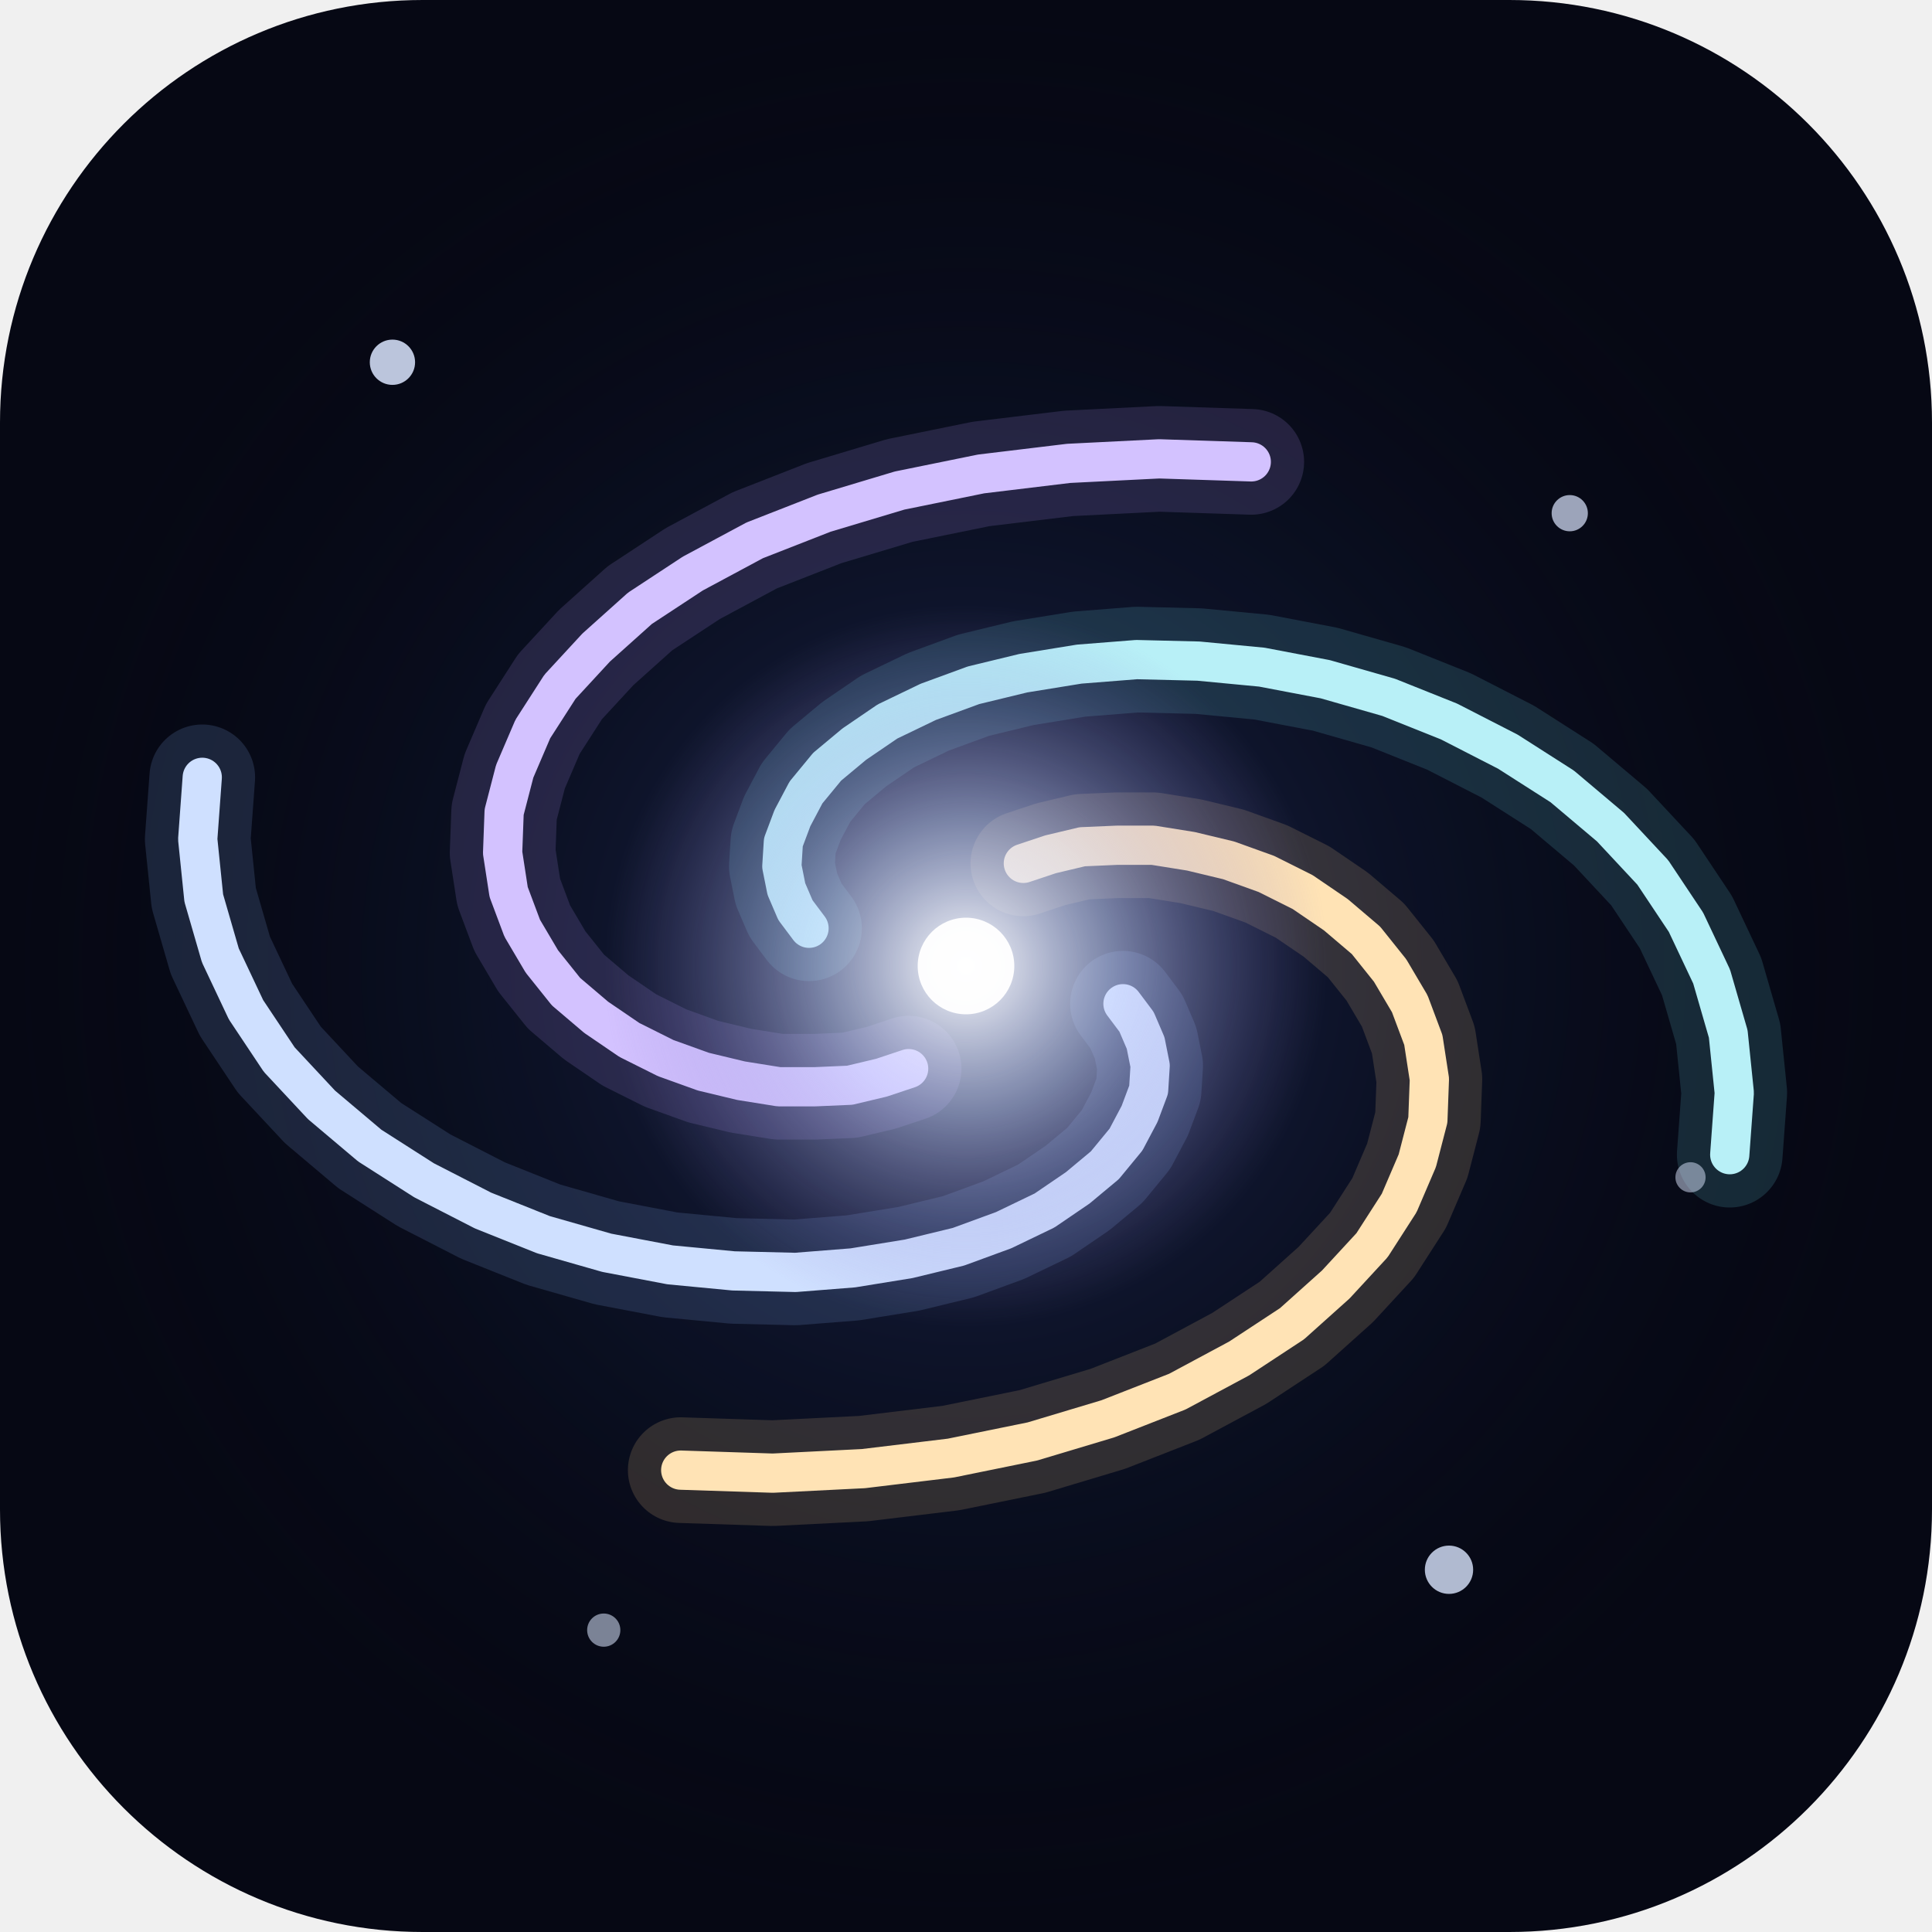
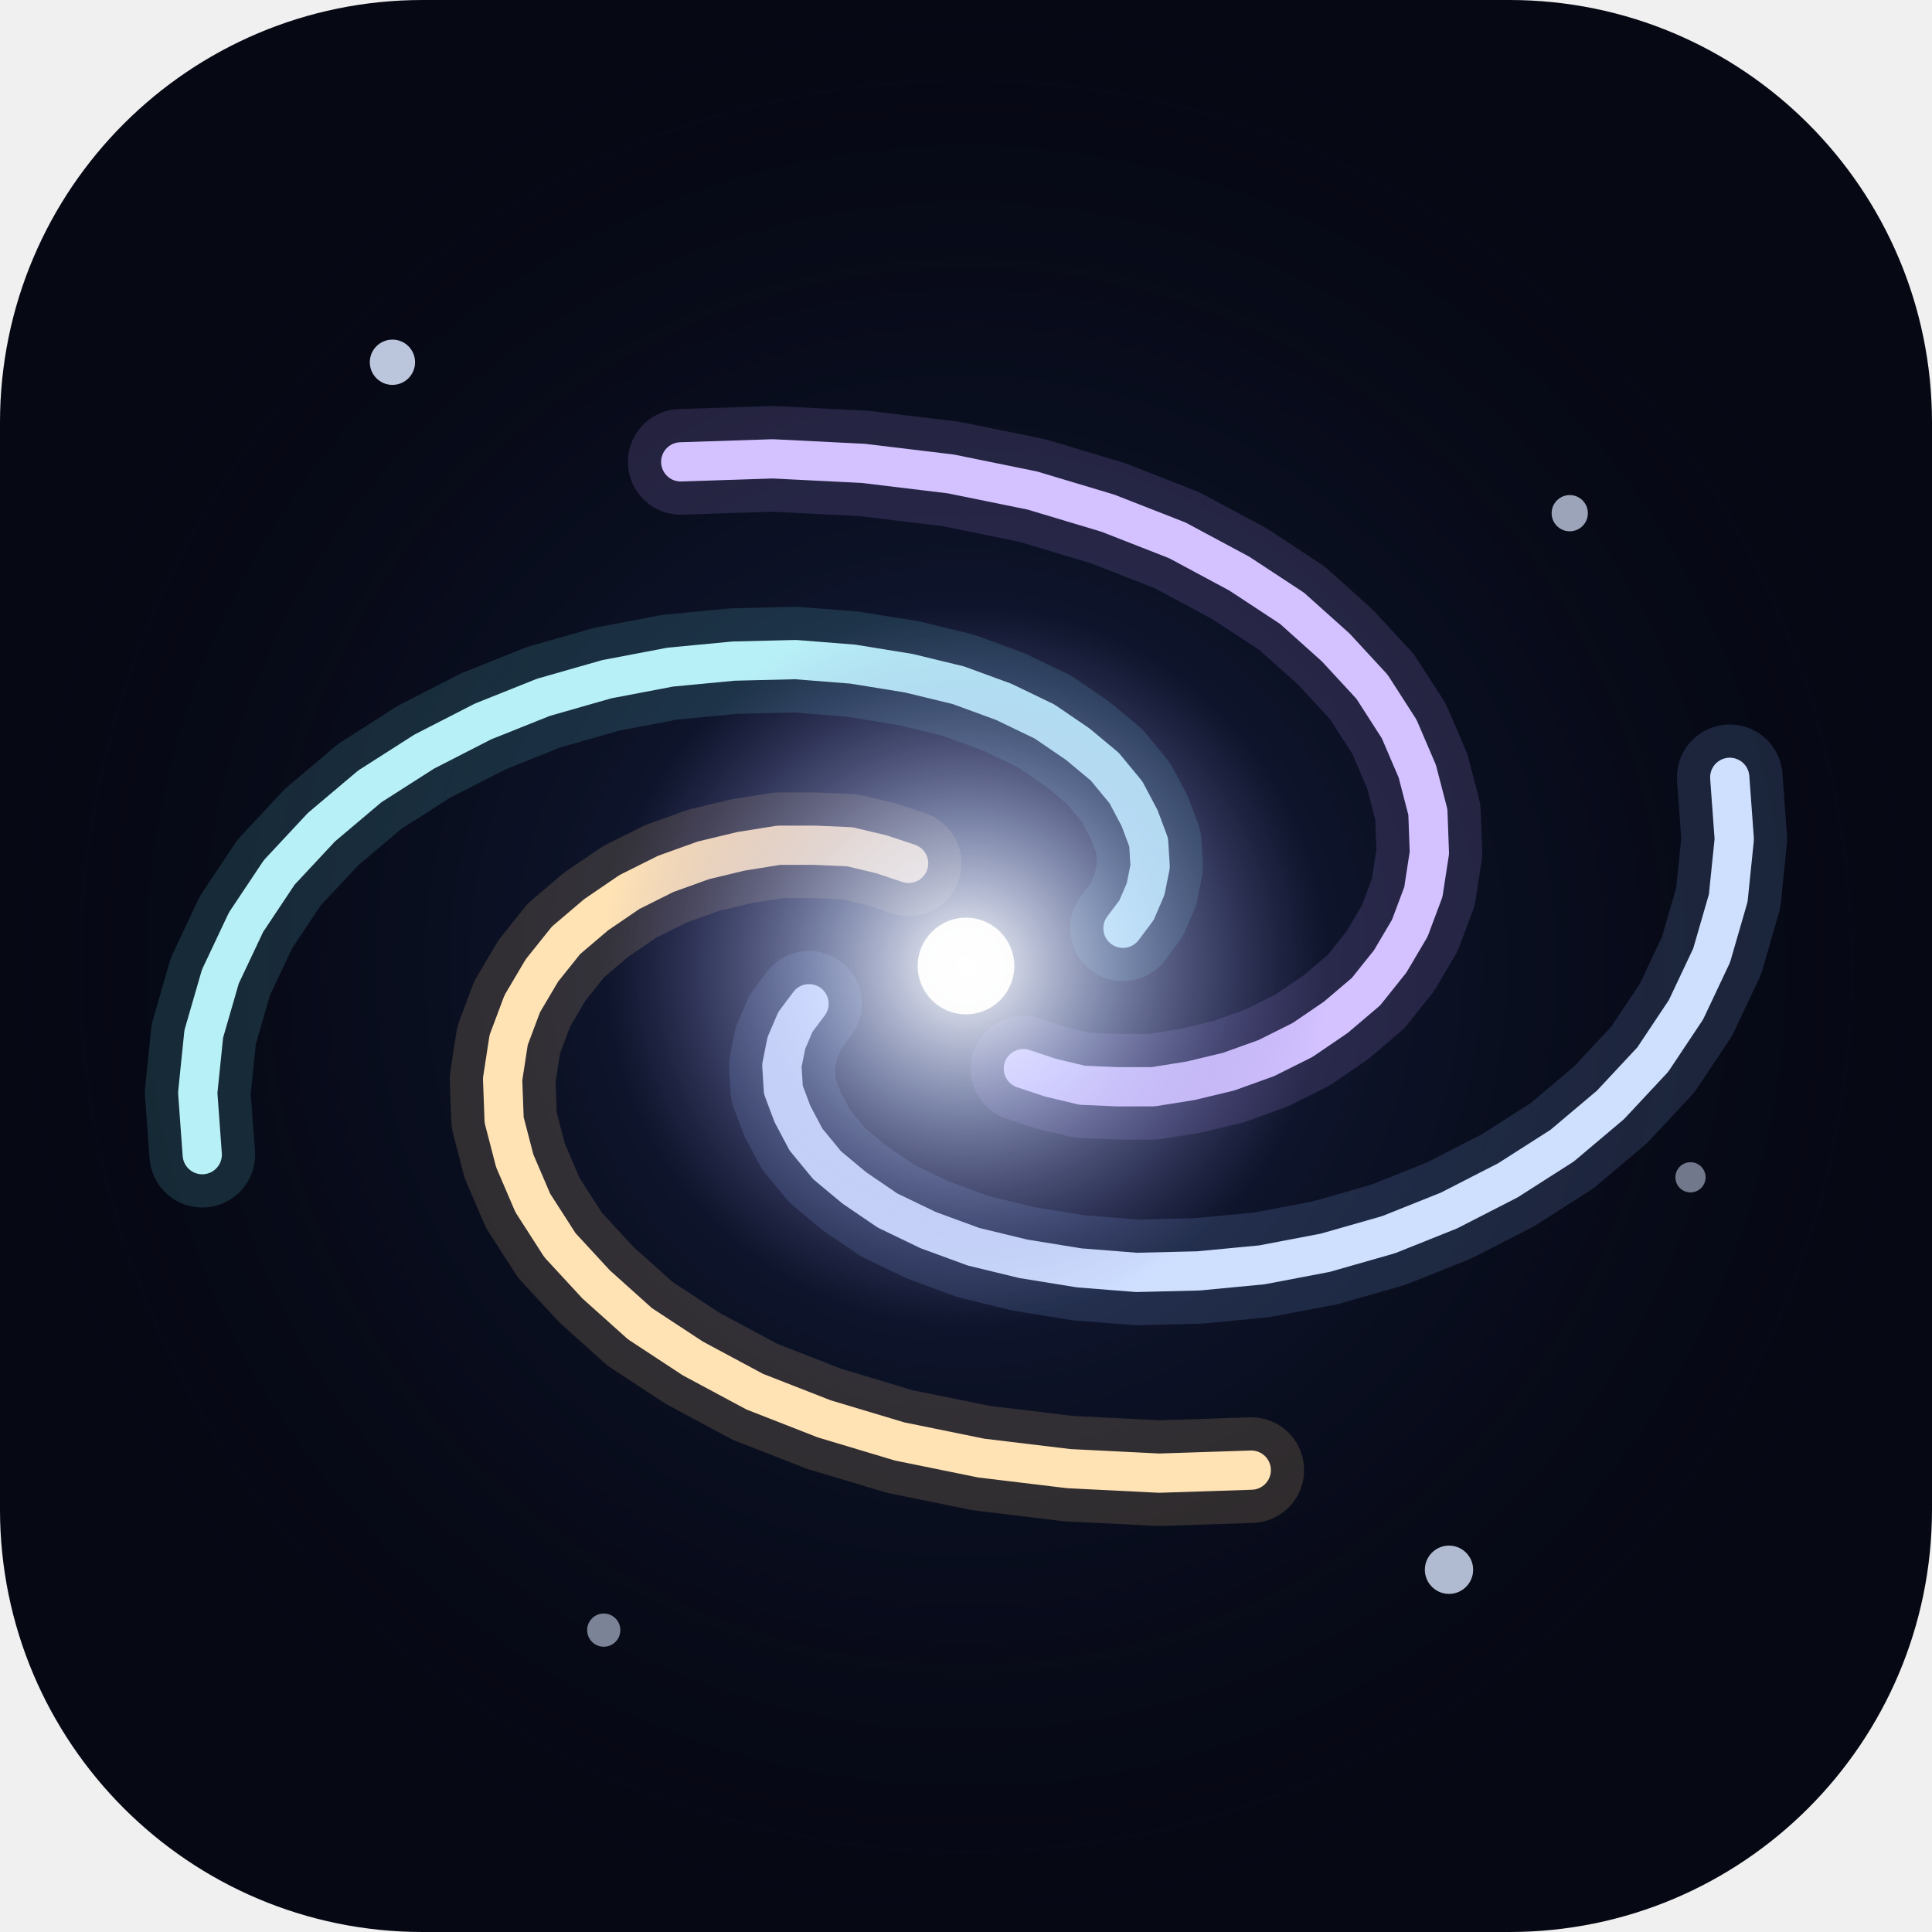
<svg xmlns="http://www.w3.org/2000/svg" viewBox="0 0 128 128" width="128" height="128" role="img" aria-label="SemanticNebula">
  <defs>
    <radialGradient id="disc" cx="50%" cy="50%" r="50%">
      <stop offset="0" stop-color="#2a3f7a" stop-opacity="0.55" />
      <stop offset="0.62" stop-color="#111a35" stop-opacity="0.25" />
      <stop offset="1" stop-color="#060814" stop-opacity="0" />
    </radialGradient>
    <radialGradient id="core" cx="50%" cy="50%" r="50%">
      <stop offset="0" stop-color="#ffffff" stop-opacity="0.98" />
      <stop offset="0.4" stop-color="#cfd9ff" stop-opacity="0.55" />
      <stop offset="1" stop-color="#7b6cc4" stop-opacity="0" />
    </radialGradient>
    <linearGradient id="armA" x1="0" y1="0" x2="1" y2="1">
      <stop offset="0" stop-color="#cfd9ff" stop-opacity="0.15" />
      <stop offset="1" stop-color="#8fb6ff" stop-opacity="0.9" />
    </linearGradient>
  </defs>
  <rect width="128" height="128" rx="28" fill="#060814" />
  <rect width="128" height="128" rx="28" fill="url(#disc)" />
-   <g fill="none" stroke-linecap="round" stroke-linejoin="round">
-     <g stroke-width="7" opacity="0.16">
-       <path stroke="#8fb6ff" d="M74.4 66.5L75.3 67.7L75.9 69.1L76.2 70.6L76.1 72.2L75.5 73.8L74.6 75.5L73.2 77.2L71.4 78.7L69.2 80.2L66.5 81.5L63.5 82.6L60.2 83.4L56.5 84.0L52.7 84.3L48.6 84.2L44.4 83.8L40.2 83.0L36.0 81.8L32.0 80.2L28.1 78.2L24.5 75.9L21.3 73.2L18.5 70.2L16.3 66.9L14.6 63.3L13.5 59.5L13.1 55.6L13.4 51.5" />
-       <path stroke="#b79cff" d="M60.2 70.8L58.4 71.4L56.3 71.9L54.0 72.0L51.6 72.0L49.1 71.6L46.6 71.0L44.1 70.1L41.7 68.9L39.5 67.4L37.5 65.7L35.9 63.7L34.6 61.5L33.7 59.1L33.3 56.5L33.4 53.8L34.1 51.1L35.3 48.3L37.1 45.5L39.5 42.9L42.4 40.3L45.9 38.0L50.0 35.8L54.6 34.0L59.6 32.5L65.0 31.4L70.8 30.7L76.8 30.4L82.9 30.6" />
-       <path stroke="#6fd7e8" d="M53.6 61.5L52.7 60.3L52.1 58.9L51.8 57.4L51.9 55.8L52.5 54.2L53.4 52.5L54.8 50.8L56.6 49.3L58.8 47.8L61.5 46.5L64.5 45.4L67.8 44.6L71.5 44.0L75.3 43.7L79.4 43.8L83.6 44.2L87.8 45.0L92.0 46.2L96.0 47.8L99.9 49.8L103.5 52.1L106.7 54.8L109.5 57.8L111.7 61.1L113.4 64.7L114.5 68.5L114.9 72.4L114.6 76.5" />
-       <path stroke="#ffd08a" d="M67.8 57.2L69.6 56.6L71.7 56.1L74.0 56.0L76.4 56.0L78.9 56.4L81.4 57.0L83.9 57.9L86.3 59.1L88.5 60.6L90.5 62.3L92.1 64.3L93.4 66.5L94.3 68.9L94.7 71.5L94.6 74.2L93.9 76.9L92.7 79.7L90.9 82.5L88.5 85.1L85.6 87.7L82.1 90.0L78.0 92.2L73.4 94.0L68.4 95.5L63.0 96.6L57.2 97.3L51.2 97.6L45.1 97.4" />
-     </g>
-     <g stroke-width="2.6">
-       <path stroke="#cfe0ff" d="M74.4 66.5L75.3 67.7L75.9 69.1L76.2 70.6L76.1 72.2L75.5 73.8L74.6 75.5L73.2 77.2L71.4 78.7L69.2 80.2L66.5 81.5L63.5 82.6L60.2 83.4L56.5 84.0L52.7 84.3L48.6 84.2L44.4 83.8L40.2 83.0L36.0 81.8L32.0 80.2L28.1 78.2L24.5 75.9L21.3 73.2L18.5 70.2L16.3 66.9L14.6 63.3L13.5 59.5L13.1 55.6L13.4 51.5" />
-       <path stroke="#d3c2ff" d="M60.2 70.8L58.4 71.4L56.3 71.9L54.0 72.0L51.6 72.0L49.1 71.6L46.6 71.0L44.1 70.1L41.7 68.9L39.5 67.4L37.5 65.7L35.9 63.7L34.6 61.5L33.7 59.1L33.3 56.5L33.4 53.8L34.1 51.1L35.3 48.3L37.1 45.5L39.5 42.9L42.4 40.3L45.9 38.0L50.0 35.8L54.6 34.0L59.6 32.5L65.0 31.4L70.8 30.7L76.8 30.4L82.9 30.6" />
-       <path stroke="#b8f0f7" d="M53.6 61.5L52.7 60.3L52.1 58.9L51.8 57.4L51.9 55.8L52.5 54.2L53.4 52.5L54.8 50.8L56.6 49.3L58.8 47.8L61.5 46.5L64.5 45.4L67.8 44.6L71.5 44.0L75.3 43.7L79.4 43.8L83.6 44.2L87.8 45.0L92.0 46.2L96.0 47.8L99.9 49.8L103.5 52.1L106.7 54.8L109.5 57.8L111.7 61.1L113.4 64.7L114.5 68.5L114.9 72.4L114.6 76.5" />
-       <path stroke="#ffe3b5" d="M67.8 57.2L69.6 56.6L71.7 56.1L74.0 56.0L76.4 56.0L78.9 56.4L81.4 57.0L83.9 57.9L86.3 59.1L88.5 60.6L90.5 62.3L92.1 64.3L93.4 66.5L94.3 68.9L94.7 71.5L94.6 74.2L93.9 76.9L92.7 79.7L90.9 82.5L88.5 85.1L85.6 87.7L82.1 90.0L78.0 92.2L73.4 94.0L68.4 95.5L63.0 96.6L57.2 97.3L51.2 97.6L45.1 97.4" />
+   <g transform="translate(128,0) scale(-1,1)">
+     <g fill="none" stroke-linecap="round" stroke-linejoin="round">
+       <g stroke-width="7" opacity="0.16">
+         <path stroke="#8fb6ff" d="M74.4 66.5L75.3 67.7L75.9 69.1L76.2 70.6L76.1 72.2L75.5 73.8L74.6 75.5L73.2 77.2L71.4 78.7L69.2 80.2L66.5 81.5L63.5 82.6L60.2 83.4L56.5 84.0L52.7 84.3L48.6 84.2L44.4 83.8L40.2 83.0L36.0 81.8L32.0 80.2L28.1 78.2L24.5 75.9L21.3 73.2L18.5 70.2L16.3 66.9L14.6 63.3L13.5 59.5L13.1 55.6L13.4 51.5" />
+         <path stroke="#b79cff" d="M60.2 70.8L58.4 71.4L56.3 71.9L54.0 72.0L51.6 72.0L49.1 71.6L46.6 71.0L44.1 70.1L41.7 68.9L39.5 67.4L37.5 65.7L35.9 63.7L34.6 61.5L33.7 59.1L33.3 56.5L33.4 53.8L34.1 51.1L35.3 48.3L37.1 45.5L39.5 42.9L42.4 40.3L45.9 38.0L50.0 35.8L54.6 34.0L59.6 32.5L65.0 31.4L70.8 30.7L76.8 30.4L82.9 30.6" />
+         <path stroke="#6fd7e8" d="M53.6 61.5L52.7 60.3L52.1 58.9L51.8 57.4L51.9 55.8L52.5 54.2L53.4 52.5L54.8 50.8L56.6 49.3L58.8 47.8L61.5 46.5L64.5 45.4L67.8 44.6L71.5 44.0L75.3 43.7L79.4 43.8L83.6 44.2L87.8 45.0L92.0 46.2L96.0 47.8L99.9 49.8L103.5 52.1L106.7 54.8L109.5 57.8L111.7 61.1L113.4 64.7L114.5 68.5L114.9 72.4L114.6 76.5" />
+         <path stroke="#ffd08a" d="M67.8 57.2L69.6 56.6L71.7 56.1L74.0 56.0L76.4 56.0L78.9 56.4L81.4 57.0L83.9 57.9L86.3 59.1L88.5 60.6L90.5 62.3L92.1 64.3L93.4 66.5L94.3 68.9L94.7 71.5L94.6 74.2L93.9 76.9L92.7 79.7L90.9 82.5L88.5 85.1L85.6 87.7L82.1 90.0L78.0 92.2L73.4 94.0L68.4 95.5L63.0 96.6L57.2 97.3L51.2 97.6L45.1 97.4" />
+       </g>
+       <g stroke-width="2.6">
+         <path stroke="#cfe0ff" d="M74.4 66.5L75.3 67.7L75.9 69.1L76.2 70.6L76.1 72.2L75.5 73.8L74.6 75.5L73.2 77.2L71.4 78.7L69.2 80.2L66.5 81.5L63.5 82.6L60.2 83.4L56.5 84.0L52.7 84.3L48.6 84.2L44.4 83.8L40.2 83.0L36.0 81.8L32.0 80.2L28.1 78.2L24.5 75.9L21.3 73.2L18.5 70.2L16.3 66.9L14.6 63.3L13.5 59.5L13.1 55.6L13.4 51.5" />
+         <path stroke="#d3c2ff" d="M60.2 70.8L58.4 71.4L56.3 71.9L54.0 72.0L51.6 72.0L49.1 71.6L46.6 71.0L44.1 70.1L41.7 68.9L39.5 67.4L37.5 65.7L35.9 63.7L34.6 61.5L33.7 59.1L33.3 56.5L33.4 53.8L34.1 51.1L35.3 48.3L37.1 45.5L39.5 42.9L42.4 40.3L45.9 38.0L50.0 35.8L54.6 34.0L59.6 32.5L65.0 31.4L70.8 30.7L76.8 30.4L82.9 30.6" />
+         <path stroke="#b8f0f7" d="M53.6 61.5L52.7 60.3L52.1 58.9L51.8 57.4L51.9 55.8L52.5 54.2L53.4 52.5L54.8 50.8L56.6 49.3L58.8 47.8L61.5 46.5L64.5 45.4L67.8 44.6L71.5 44.0L75.3 43.7L79.4 43.8L83.6 44.2L87.8 45.0L92.0 46.2L96.0 47.8L99.9 49.8L103.5 52.1L106.7 54.8L109.5 57.8L111.7 61.1L113.4 64.7L114.5 68.5L114.9 72.4L114.6 76.5" />
+         <path stroke="#ffe3b5" d="M67.8 57.2L69.6 56.6L71.7 56.1L74.0 56.0L76.4 56.0L78.9 56.4L81.4 57.0L83.9 57.9L86.3 59.1L88.5 60.6L90.5 62.3L92.1 64.3L93.4 66.5L94.3 68.9L94.7 71.5L94.6 74.2L93.9 76.9L92.7 79.7L90.9 82.5L88.5 85.1L85.6 87.7L82.1 90.0L78.0 92.2L73.4 94.0L68.4 95.5L63.0 96.6L57.2 97.3L51.2 97.6L45.1 97.4" />
+       </g>
    </g>
  </g>
  <circle cx="64" cy="64" r="24" fill="url(#core)" />
  <circle cx="64" cy="64" r="3.2" fill="#ffffff" opacity="0.96" />
  <g fill="#dbe6ff">
    <circle cx="26" cy="24" r="1.5" opacity="0.85" />
    <circle cx="104" cy="34" r="1.2" opacity="0.7" />
    <circle cx="40" cy="108" r="1.1" opacity="0.55" />
    <circle cx="96" cy="104" r="1.6" opacity="0.8" />
    <circle cx="112" cy="78" r="1" opacity="0.5" />
  </g>
</svg>
